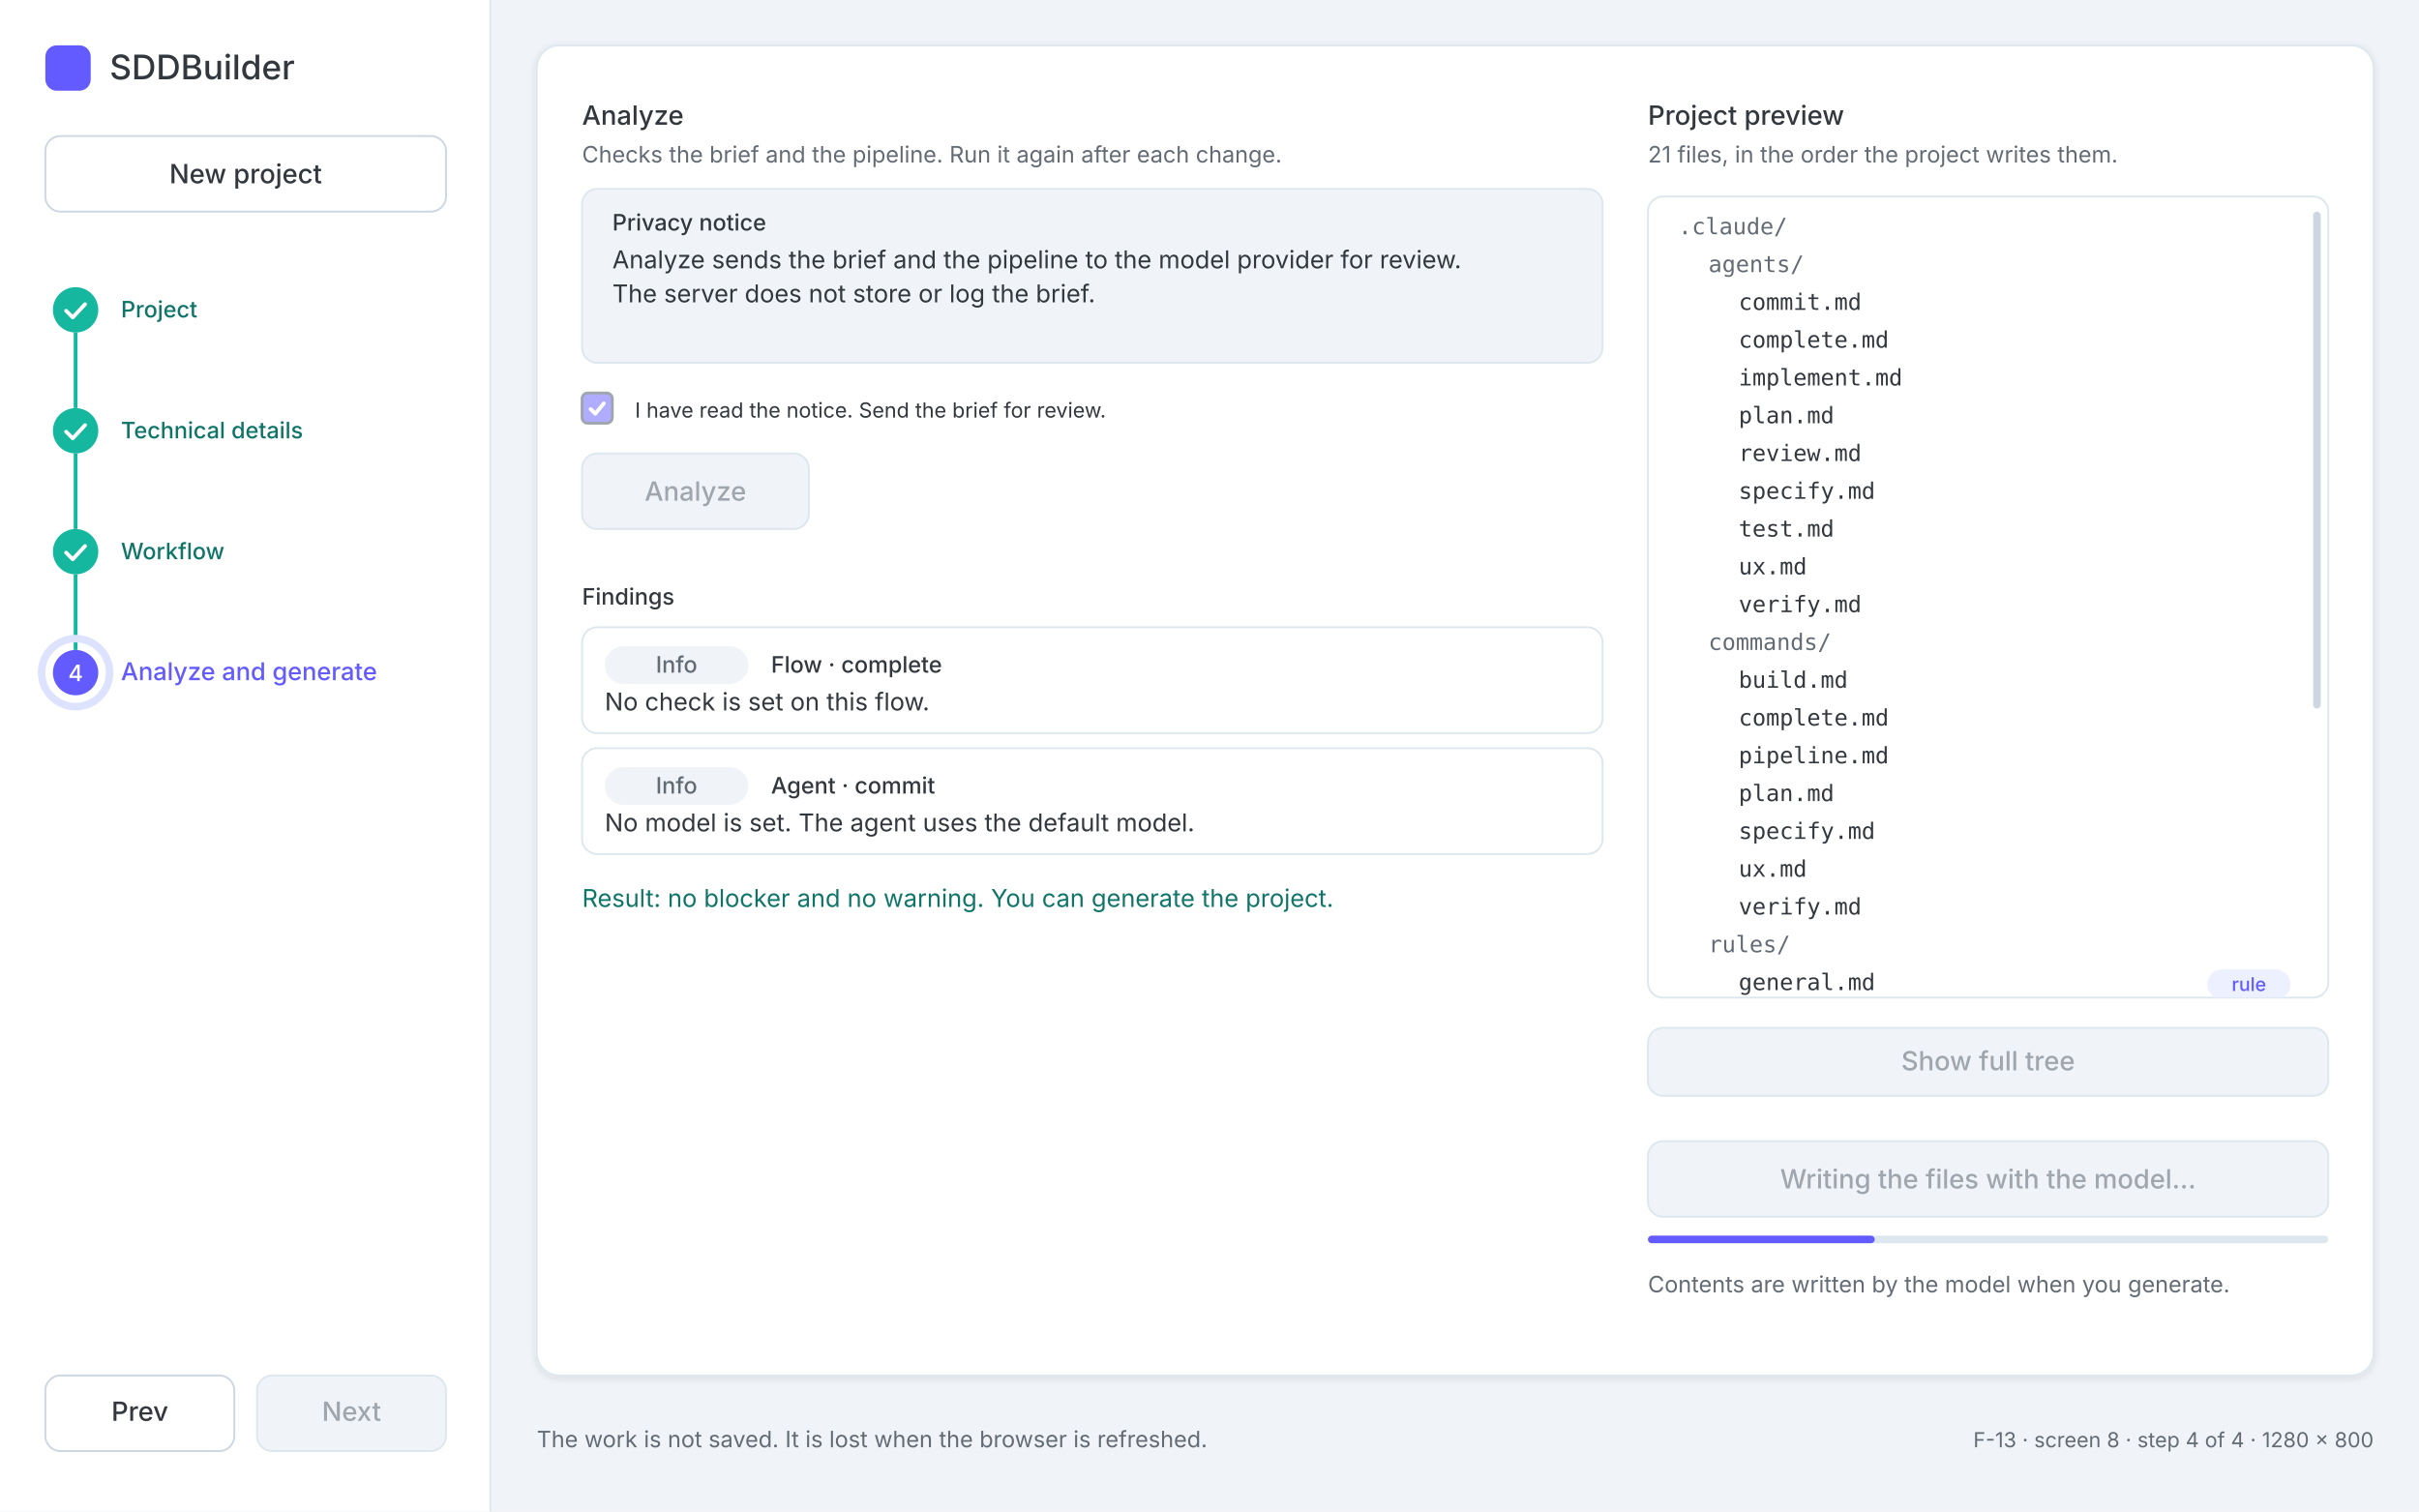
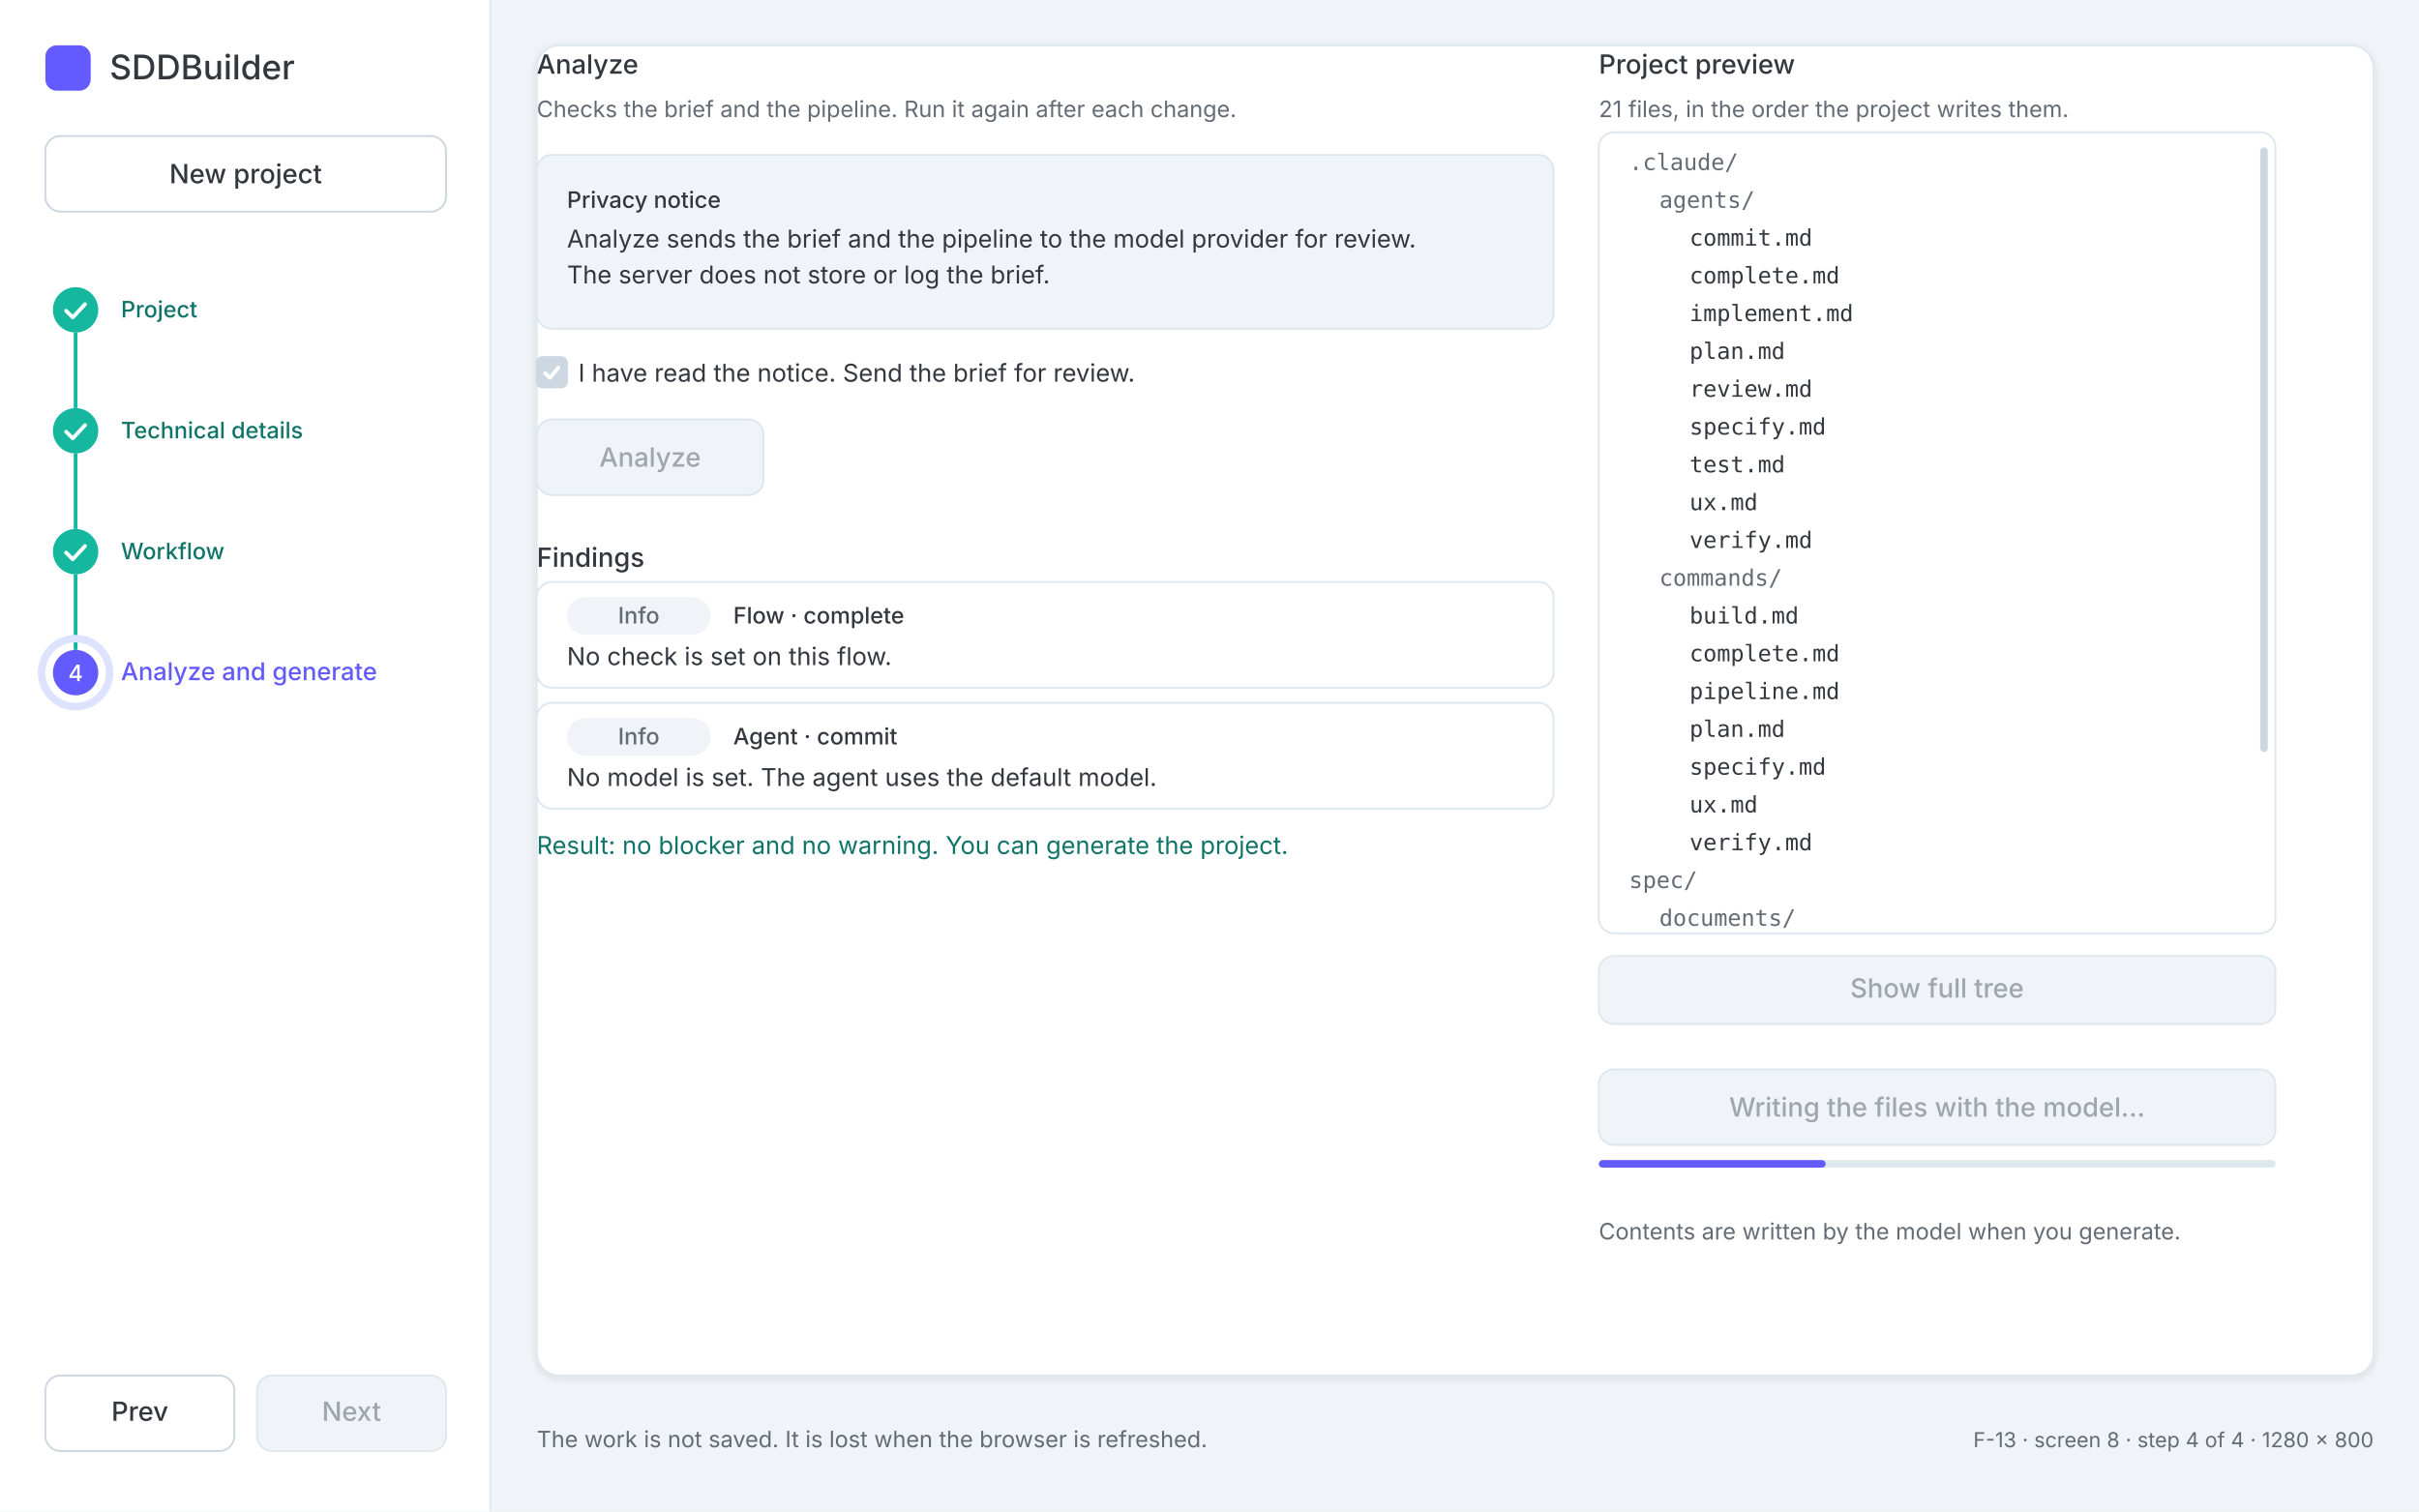
<svg xmlns="http://www.w3.org/2000/svg" width="1280" height="800" viewBox="0 0 1280 800">
  <defs>
    <filter id="sh" x="-5%" y="-5%" width="110%" height="115%">
      <feDropShadow dx="0" dy="1" stdDeviation="2" flood-color="#32383E" flood-opacity="0.12" />
    </filter>
  </defs>
  <style>
text{font-family:Inter,system-ui,-apple-system,"Segoe UI",sans-serif;font-size:13px;fill:#32383E}
.brand{font-size:18px;font-weight:500}
.btnText{font-size:14px;font-weight:500;fill:#FFFFFF}
.btnDark{font-size:14px;font-weight:500;fill:#32383E}
.navOff{font-size:14px;font-weight:500;fill:#9FA6AD}
.h1{font-size:16px;font-weight:500}
.h2{font-size:14px;font-weight:500}
.b12{font-size:12px;font-weight:500}
.muted{font-size:12px;fill:#636B74}
.caption{font-size:11px;fill:#636B74}
.label-cur{font-size:13px;font-weight:500;fill:#635BFF}
.label-done{font-size:12px;font-weight:500;fill:#107569}
.label-todo{font-size:12px;font-weight:500;fill:#636B74}
.num{font-size:12px;font-weight:500;fill:#FFFFFF}
.num-todo{font-size:12px;font-weight:500;fill:#636B74}
.disText{font-size:14px;font-weight:500;fill:#9FA6AD}
.pill{font-size:12px;font-weight:500}
.tree{font-family:"ui-monospace",Menlo,Consolas,monospace;font-size:12px;fill:#32383E}
.dir{fill:#636B74}
.tagT{font-size:10px;font-weight:500;fill:#635BFF}
.card{fill:#FFFFFF;stroke:#DDE7EE}
.btnP{fill:#635BFF}
.btn{fill:#FFFFFF;stroke:#CDD7E1}
.btnOff{fill:#F0F4F8;stroke:#DDE7EE}
.ring{fill:none;stroke:#DDE3FF;stroke-width:4}
.node-todo{fill:#FFFFFF;stroke:#CDD7E1;stroke-width:1.5}
.node-cur{fill:#635BFF}
.node-done{fill:#15B79F}
.check{fill:none;stroke:#FFFFFF;stroke-width:2;stroke-linecap:round;stroke-linejoin:round}
.line-todo{stroke:#CDD7E1;stroke-width:2}
.line-done{stroke:#15B79F;stroke-width:2}
.row{fill:#FFFFFF;stroke:#DDE7EE}
.panel{fill:#FFFFFF;stroke:#DDE7EE}
.thumb{fill:#CDD7E1}
</style>
  <rect width="1280" height="800" fill="#F0F4F8" />
  <rect x="0" y="0" width="260" height="800" fill="#FFFFFF" />
  <rect x="259" y="0" width="1" height="800" fill="#DDE7EE" />
  <rect x="24" y="24" width="24" height="24" rx="6" fill="#635BFF" />
  <text x="58" y="42" class="brand">SDDBuilder</text>
  <rect x="24" y="72" width="212" height="40" rx="8" class="btn" />
  <text x="130" y="97" class="btnDark" text-anchor="middle">New project</text>
  <line x1="40" y1="176" x2="40" y2="216" class="line-done" />
  <line x1="40" y1="240" x2="40" y2="280" class="line-done" />
  <line x1="40" y1="304" x2="40" y2="344" class="line-done" />
  <circle class="node-done" cx="40" cy="164" r="12" />
  <path class="check" d="M35 164.5 L38.5 168 L45 161" />
  <text class="label-done" x="64" y="168">Project</text>
  <circle class="node-done" cx="40" cy="228" r="12" />
  <path class="check" d="M35 228.5 L38.5 232 L45 225" />
  <text class="label-done" x="64" y="232">Technical details</text>
  <circle class="node-done" cx="40" cy="292" r="12" />
  <path class="check" d="M35 292.5 L38.5 296 L45 289" />
  <text class="label-done" x="64" y="296">Workflow</text>
  <circle class="ring" cx="40" cy="356" r="18" />
  <circle class="node-cur" cx="40" cy="356" r="12" />
  <text class="num" x="40" y="360.5" text-anchor="middle">4</text>
  <text class="label-cur" x="64" y="360">Analyze and generate</text>
  <g>
    <rect class="btn" x="24" y="728" width="100" height="40" rx="8" />
    <text class="btnDark" x="74" y="752" text-anchor="middle">Prev</text>
  </g>
  <g>
    <rect class="btnOff" x="136" y="728" width="100" height="40" rx="8" />
    <text class="navOff" x="186" y="752" text-anchor="middle">Next</text>
  </g>
  <rect x="284" y="24" width="972" height="704" rx="12" class="card" filter="url(#sh)" />
-   <text x="308" y="66" class="h2">Analyze</text>
-   <text x="308" y="86" class="muted">Checks the brief and the pipeline. Run it again after each change.</text>
-   <rect x="308" y="100" width="540" height="92" rx="8" fill="#F0F4F8" stroke="#DDE7EE" />
-   <text x="324" y="122" class="b12">Privacy notice</text>
-   <text x="324" y="142">Analyze sends the brief and the pipeline to the model provider for review.</text>
-   <text x="324" y="160">The server does not store or log the brief.</text>
+   <text x="284" y="39" class="h2">Analyze</text>
+   <text x="284" y="62" class="muted">Checks the brief and the pipeline. Run it again after each change.</text>
+   <rect x="284" y="82" width="538" height="92" rx="8" fill="#F0F4F8" stroke="#DDE7EE" stroke-width="1" />
+   <text x="300" y="110" class="b12">Privacy notice</text>
+   <text x="300" y="131">Analyze sends the brief and the pipeline to the model provider for review.</text>
+   <text x="300" y="150">The server does not store or log the brief.</text>
+   <rect x="284" y="189" width="16" height="16" rx="3" fill="#CDD7E1" stroke="#CDD7E1" stroke-width="1" />
+   <path class="check" d="M288.5 197.5 L291 200 L295.5 194.5" />
+   <text x="306" y="202">I have read the notice. Send the brief for review.</text>
+   <rect x="284" y="222" width="120" height="40" rx="8" class="btnOff" />
+   <text x="344" y="247" class="disText" text-anchor="middle">Analyze</text>
+   <text x="284" y="300" class="h2">Findings</text>
  <g>
-     <rect x="308" y="208" width="16" height="16" rx="3" fill="#635BFF" stroke="#9FA6AD" stroke-width="1.5" fill-opacity="0.5" />
-     <path class="check" d="M312.5 216.5 L315 219 L319.5 213.5" />
-   </g>
-   <text x="336" y="221" style="font-size:11px">I have read the notice. Send the brief for review.</text>
-   <g>
-     <rect class="btnOff" x="308" y="240" width="120" height="40" rx="8" />
-     <text class="disText" x="368" y="265" text-anchor="middle">Analyze</text>
-   </g>
-   <text x="308" y="320" class="b12">Findings</text>
-   <g>
-     <rect class="row" x="308" y="332" width="540" height="56" rx="8" />
-     <rect x="320" y="342" width="76" height="20" rx="10" fill="#F0F4F8" />
-     <text class="pill" x="358" y="356" text-anchor="middle" style="fill:#636B74">Info</text>
-     <text x="408" y="356" class="b12">Flow · complete</text>
-     <text x="320" y="376">No check is set on this flow.</text>
+     <rect x="284" y="308" width="538" height="56" rx="8" class="row" />
+     <rect x="300" y="316" width="76" height="20" rx="10" fill="#F0F4F8" />
+     <text x="338" y="330" class="pill" text-anchor="middle" style="fill:#636B74">Info</text>
+     <text x="388" y="330" class="b12">Flow · complete</text>
+     <text x="300" y="352">No check is set on this flow.</text>
  </g>
  <g>
-     <rect class="row" x="308" y="396" width="540" height="56" rx="8" />
-     <rect x="320" y="406" width="76" height="20" rx="10" fill="#F0F4F8" />
-     <text class="pill" x="358" y="420" text-anchor="middle" style="fill:#636B74">Info</text>
-     <text x="408" y="420" class="b12">Agent · commit</text>
-     <text x="320" y="440">No model is set. The agent uses the default model.</text>
+     <rect x="284" y="372" width="538" height="56" rx="8" class="row" />
+     <rect x="300" y="380" width="76" height="20" rx="10" fill="#F0F4F8" />
+     <text x="338" y="394" class="pill" text-anchor="middle" style="fill:#636B74">Info</text>
+     <text x="388" y="394" class="b12">Agent · commit</text>
+     <text x="300" y="416">No model is set. The agent uses the default model.</text>
  </g>
-   <text x="308" y="480" style="fill:#107569">Result: no blocker and no warning. You can generate the project.</text>
-   <text x="872" y="66" class="h2">Project preview</text>
-   <text x="872" y="86" class="muted">21 files, in the order the project writes them.</text>
-   <clipPath id="clipCol8">
-     <rect x="872" y="104" width="360" height="424" rx="8" />
+   <text x="284" y="452" style="font-size:13px;fill:#107569">Result: no blocker and no warning. You can generate the project.</text>
+   <text x="846" y="39" class="h2">Project preview</text>
+   <text x="846" y="62" class="muted">21 files, in the order the project writes them.</text>
+   <clipPath id="clipCol">
+     <rect x="846" y="70" width="358" height="424" rx="8" />
  </clipPath>
-   <rect class="panel" x="872" y="104" width="360" height="424" rx="8" />
-   <g clip-path="url(#clipCol8)">
-     <text x="888" y="124" class="tree dir">.claude/</text>
-     <text x="904" y="144" class="tree dir">agents/</text>
-     <text x="920" y="164" class="tree">commit.md</text>
-     <text x="920" y="184" class="tree">complete.md</text>
-     <text x="920" y="204" class="tree">implement.md</text>
-     <text x="920" y="224" class="tree">plan.md</text>
-     <text x="920" y="244" class="tree">review.md</text>
-     <text x="920" y="264" class="tree">specify.md</text>
-     <text x="920" y="284" class="tree">test.md</text>
-     <text x="920" y="304" class="tree">ux.md</text>
-     <text x="920" y="324" class="tree">verify.md</text>
-     <text x="904" y="344" class="tree dir">commands/</text>
-     <text x="920" y="364" class="tree">build.md</text>
-     <text x="920" y="384" class="tree">complete.md</text>
-     <text x="920" y="404" class="tree">pipeline.md</text>
-     <text x="920" y="424" class="tree">plan.md</text>
-     <text x="920" y="444" class="tree">specify.md</text>
-     <text x="920" y="464" class="tree">ux.md</text>
-     <text x="920" y="484" class="tree">verify.md</text>
-     <text x="904" y="504" class="tree dir">rules/</text>
-     <text x="920" y="524" class="tree">general.md</text>
-     <rect x="1168" y="513" width="44" height="16" rx="8" fill="#ECF0FF" />
-     <text class="tagT" x="1190" y="524.5" text-anchor="middle">rule</text>
-     <text x="920" y="544" class="tree">typescript.md</text>
-     <rect x="1168" y="533" width="44" height="16" rx="8" fill="#ECF0FF" />
-     <text class="tagT" x="1190" y="544.5" text-anchor="middle">rule</text>
-     <text x="888" y="564" class="tree">CLAUDE.md</text>
-     <text x="888" y="584" class="tree dir">spec/</text>
-     <text x="904" y="604" class="tree dir">documents/</text>
-     <text x="920" y="624" class="tree">process.md</text>
-     <text x="904" y="644" class="tree dir">specifications/</text>
-     <text x="920" y="664" class="tree dir">F-00-template/</text>
-     <text x="936" y="684" class="tree">plan.md</text>
-     <text x="936" y="704" class="tree">progress.md</text>
-     <text x="936" y="724" class="tree">stories.md</text>
+   <rect class="panel" x="846" y="70" width="358" height="424" rx="8" />
+   <g clip-path="url(#clipCol)">
+     <text x="862" y="90" class="tree dir">.claude/</text>
+     <text x="878" y="110" class="tree dir">agents/</text>
+     <text x="894" y="130" class="tree">commit.md</text>
+     <text x="894" y="150" class="tree">complete.md</text>
+     <text x="894" y="170" class="tree">implement.md</text>
+     <text x="894" y="190" class="tree">plan.md</text>
+     <text x="894" y="210" class="tree">review.md</text>
+     <text x="894" y="230" class="tree">specify.md</text>
+     <text x="894" y="250" class="tree">test.md</text>
+     <text x="894" y="270" class="tree">ux.md</text>
+     <text x="894" y="290" class="tree">verify.md</text>
+     <text x="878" y="310" class="tree dir">commands/</text>
+     <text x="894" y="330" class="tree">build.md</text>
+     <text x="894" y="350" class="tree">complete.md</text>
+     <text x="894" y="370" class="tree">pipeline.md</text>
+     <text x="894" y="390" class="tree">plan.md</text>
+     <text x="894" y="410" class="tree">specify.md</text>
+     <text x="894" y="430" class="tree">ux.md</text>
+     <text x="894" y="450" class="tree">verify.md</text>
+     <text x="862" y="470" class="tree dir">spec/</text>
+     <text x="878" y="490" class="tree dir">documents/</text>
+     <text x="894" y="510" class="tree">process.md</text>
+     <text x="878" y="530" class="tree dir">specifications/</text>
+     <text x="894" y="550" class="tree dir">F-00-template/</text>
+     <text x="910" y="570" class="tree">plan.md</text>
+     <text x="910" y="590" class="tree">progress.md</text>
+     <text x="910" y="610" class="tree">stories.md</text>
+     <text x="862" y="630" class="tree">CLAUDE.md</text>
  </g>
-   <rect class="thumb" x="1224" y="112" width="4" height="263" rx="2" />
+   <rect class="thumb" x="1196" y="78" width="4" height="320" rx="2" />
  <g>
-     <rect class="btnOff" x="872" y="544" width="360" height="36" rx="8" />
-     <text class="disText" x="1052" y="566.5" text-anchor="middle">Show full tree</text>
+     <rect x="846" y="506" width="358" height="36" rx="8" class="btnOff" />
+     <text x="1025.0" y="528" class="disText" text-anchor="middle">Show full tree</text>
  </g>
-   <g>
-     <rect x="872" y="604" width="360" height="40" rx="8" fill="#F0F4F8" stroke="#DDE7EE" />
-     <text class="disText" x="1052" y="629" text-anchor="middle">Writing the files with the model…</text>
-   </g>
-   <rect x="872" y="654" width="360" height="4" rx="2" fill="#DDE7EE" />
-   <rect x="872" y="654" width="120" height="4" rx="2" fill="#635BFF" />
-   <text x="872" y="684" class="muted">Contents are written by the model when you generate.</text>
+   <rect x="846" y="566" width="358" height="40" rx="8" class="btnOff" />
+   <text x="1025.0" y="591" class="disText" text-anchor="middle">Writing the files with the model…</text>
+   <rect x="846" y="614" width="358" height="4" rx="2" fill="#DDE7EE" />
+   <rect x="846" y="614" width="120" height="4" rx="2" fill="#635BFF" />
+   <text x="846" y="656" class="muted">Contents are written by the model when you generate.</text>
  <text x="284" y="766" class="muted">The work is not saved. It is lost when the browser is refreshed.</text>
  <text x="1256" y="766" class="caption" text-anchor="end">F-13 · screen 8 · step 4 of 4 · 1280 × 800</text>
</svg>
